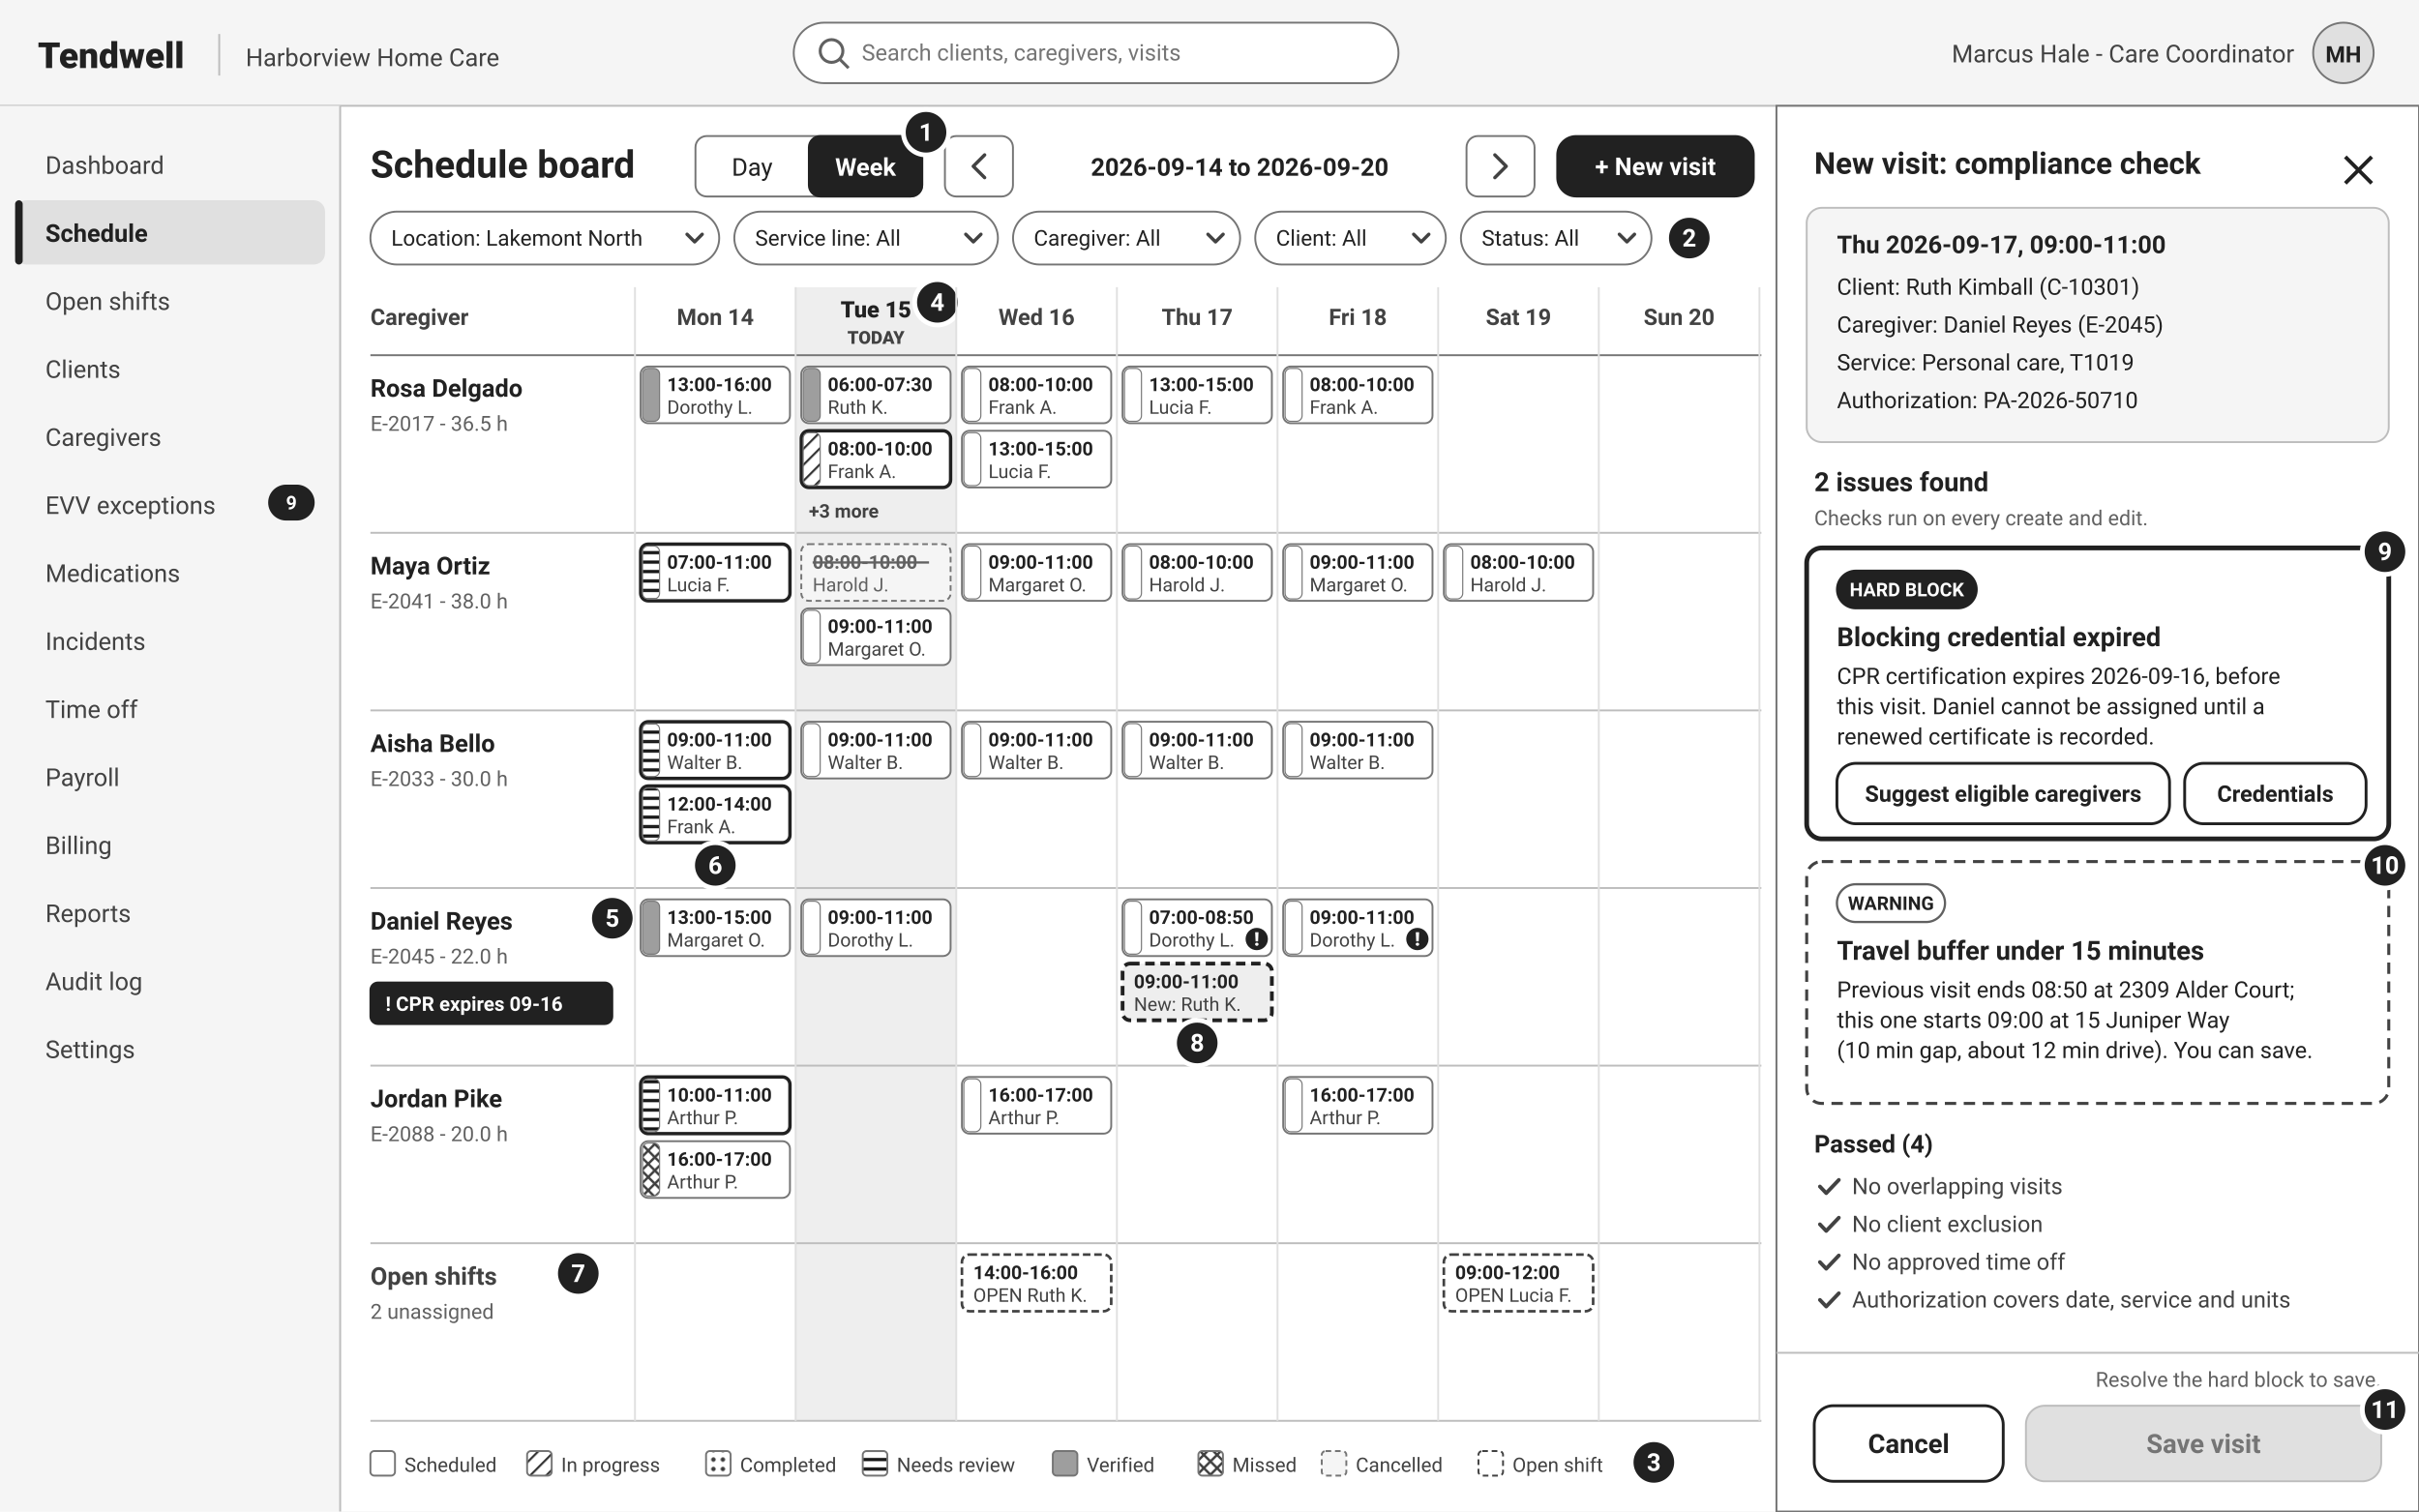
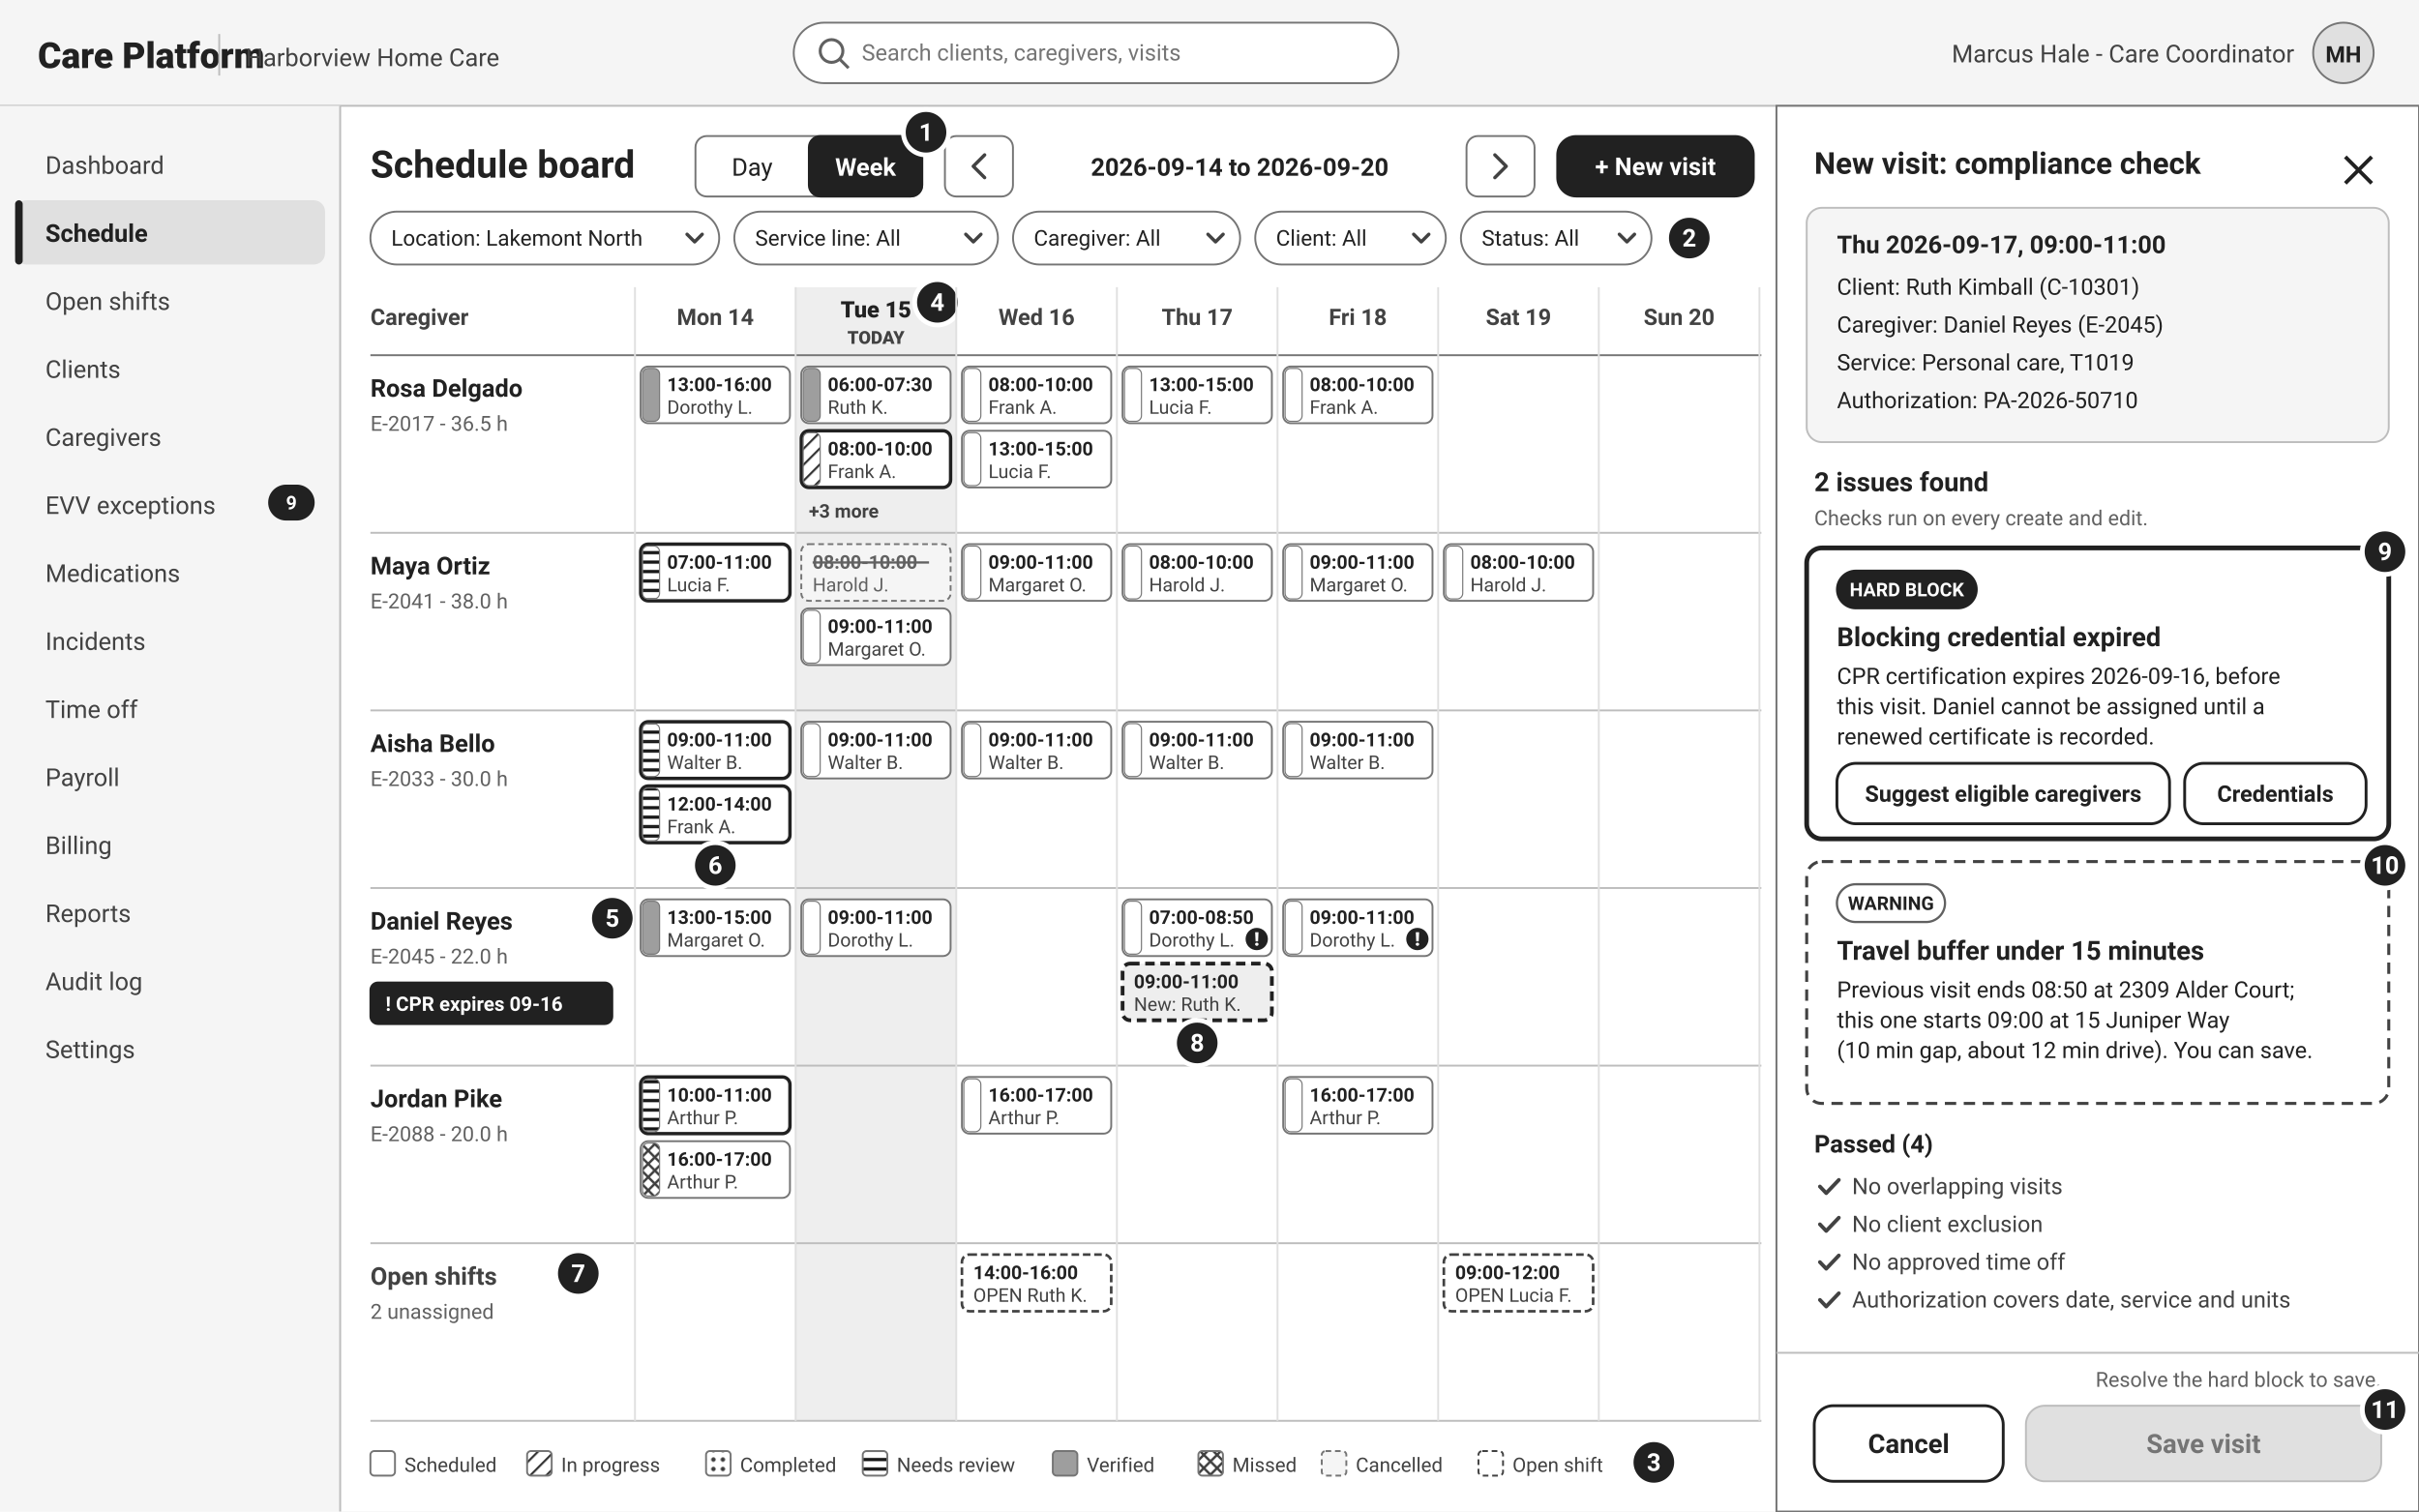
<svg xmlns="http://www.w3.org/2000/svg" width="1280" height="800" viewBox="0 0 1280 800" role="img" aria-labelledby="wf-title wf-desc">
  <defs>
    <pattern id="pHatch" width="6" height="6" patternUnits="userSpaceOnUse" patternTransform="rotate(45)">
      <rect width="6" height="6" fill="#ffffff" />
      <line x1="0" y1="0" x2="0" y2="6" stroke="#424242" stroke-width="2.4" />
    </pattern>
    <pattern id="pDots" width="5" height="5" patternUnits="userSpaceOnUse">
      <rect width="5" height="5" fill="#ffffff" />
      <circle cx="2.5" cy="2.5" r="1.2" fill="#424242" />
    </pattern>
    <pattern id="pCross" width="7" height="7" patternUnits="userSpaceOnUse">
      <rect width="7" height="7" fill="#ffffff" />
      <path d="M0 0L7 7M7 0L0 7" stroke="#424242" stroke-width="1.3" />
    </pattern>
    <pattern id="pLines" width="5" height="5" patternUnits="userSpaceOnUse">
      <rect width="5" height="5" fill="#ffffff" />
      <line x1="0" y1="2.5" x2="5" y2="2.5" stroke="#212121" stroke-width="1.8" />
    </pattern>
  </defs>
  <rect x="0" y="0" width="1280" height="800" fill="#ffffff" />
  <g font-family="system-ui, -apple-system, 'Segoe UI', Roboto, Helvetica, Arial, sans-serif">
    <rect x="0" y="0" width="1280" height="56" rx="0" fill="#f5f5f5" stroke="none" />
    <line x1="0" y1="56" x2="1280" y2="56" stroke="#bdbdbd" stroke-width="1" />
-     <text x="20" y="36" font-size="19" font-weight="800" fill="#212121" text-anchor="start">Tendwell</text>
+     <text x="20" y="36" font-size="19" font-weight="800" fill="#212121" text-anchor="start">Care Platform</text>
    <line x1="116" y1="18" x2="116" y2="40" stroke="#bdbdbd" stroke-width="1" />
    <text x="130" y="35" font-size="13" font-weight="400" fill="#424242" text-anchor="start">Harborview Home Care</text>
    <rect x="420" y="12" width="320" height="32" rx="16" fill="#ffffff" stroke="#757575" stroke-width="1" />
    <circle cx="440" cy="27" r="6" fill="#ffffff" stroke="#616161" stroke-width="1.6" />
    <line x1="444" y1="31" x2="449" y2="36" stroke="#616161" stroke-width="1.6" />
    <text x="456" y="32" font-size="12" font-weight="400" fill="#757575" text-anchor="start">Search clients, caregivers, visits</text>
    <text x="1214" y="33" font-size="13" font-weight="400" fill="#424242" text-anchor="end">Marcus Hale  -  Care Coordinator</text>
    <circle cx="1240" cy="28" r="16" fill="#e0e0e0" stroke="#757575" stroke-width="1" />
    <text x="1240" y="33" font-size="12" font-weight="600" fill="#212121" text-anchor="middle">MH</text>
    <rect x="0" y="56" width="180" height="744" rx="0" fill="#f5f5f5" stroke="none" />
    <line x1="180" y1="56" x2="180" y2="800" stroke="#bdbdbd" stroke-width="1" />
    <text x="24" y="92" font-size="13" font-weight="400" fill="#424242" text-anchor="start">Dashboard</text>
    <rect x="8" y="106" width="164" height="34" rx="6" fill="#e0e0e0" stroke="none" />
    <rect x="8" y="106" width="4" height="34" rx="2" fill="#212121" stroke="none" />
    <text x="24" y="128" font-size="13" font-weight="700" fill="#212121" text-anchor="start">Schedule</text>
    <text x="24" y="164" font-size="13" font-weight="400" fill="#424242" text-anchor="start">Open shifts</text>
    <text x="24" y="200" font-size="13" font-weight="400" fill="#424242" text-anchor="start">Clients</text>
    <text x="24" y="236" font-size="13" font-weight="400" fill="#424242" text-anchor="start">Caregivers</text>
    <text x="24" y="272" font-size="13" font-weight="400" fill="#424242" text-anchor="start">EVV exceptions</text>
    <rect x="142.4" y="257" width="23.6" height="18" rx="9.0" fill="#212121" stroke="#212121" stroke-width="1" />
    <text x="154.2" y="269.6" font-size="10" font-weight="600" fill="#ffffff" text-anchor="middle">9</text>
    <text x="24" y="308" font-size="13" font-weight="400" fill="#424242" text-anchor="start">Medications</text>
    <text x="24" y="344" font-size="13" font-weight="400" fill="#424242" text-anchor="start">Incidents</text>
    <text x="24" y="380" font-size="13" font-weight="400" fill="#424242" text-anchor="start">Time off</text>
    <text x="24" y="416" font-size="13" font-weight="400" fill="#424242" text-anchor="start">Payroll</text>
    <text x="24" y="452" font-size="13" font-weight="400" fill="#424242" text-anchor="start">Billing</text>
    <text x="24" y="488" font-size="13" font-weight="400" fill="#424242" text-anchor="start">Reports</text>
    <text x="24" y="524" font-size="13" font-weight="400" fill="#424242" text-anchor="start">Audit log</text>
    <text x="24" y="560" font-size="13" font-weight="400" fill="#424242" text-anchor="start">Settings</text>
    <text x="196" y="94" font-size="20" font-weight="700" fill="#212121" text-anchor="start">Schedule board</text>
    <rect x="368" y="72" width="120" height="32" rx="6" fill="#ffffff" stroke="#757575" stroke-width="1" />
    <rect x="428" y="72" width="60" height="32" rx="6" fill="#212121" stroke="#212121" stroke-width="1" />
    <text x="398" y="93" font-size="13" font-weight="400" fill="#212121" text-anchor="middle">Day</text>
    <text x="458" y="93" font-size="13" font-weight="700" fill="#ffffff" text-anchor="middle">Week</text>
    <rect x="500" y="72" width="36" height="32" rx="6" fill="#ffffff" stroke="#757575" stroke-width="1" />
    <path d="M521.0 82 L515.0 88 L521.0 94" fill="none" stroke="#424242" stroke-width="1.8" stroke-linecap="round" stroke-linejoin="round" />
    <text x="656" y="93" font-size="13" font-weight="700" fill="#212121" text-anchor="middle">2026-09-14 to 2026-09-20</text>
    <rect x="776" y="72" width="36" height="32" rx="6" fill="#ffffff" stroke="#757575" stroke-width="1" />
    <path d="M791.0 82 L797.0 88 L791.0 94" fill="none" stroke="#424242" stroke-width="1.8" stroke-linecap="round" stroke-linejoin="round" />
    <rect x="824" y="72" width="104" height="32" rx="10" fill="#212121" stroke="#212121" stroke-width="1" />
    <text x="876.0" y="92.68" font-size="13" font-weight="600" fill="#ffffff" text-anchor="middle">+ New visit</text>
    <circle cx="490" cy="70" r="12" fill="#212121" stroke="#ffffff" stroke-width="2.5" />
    <text x="490" y="74.5" font-size="13" font-weight="700" fill="#ffffff" text-anchor="middle">1</text>
    <rect x="196" y="112" width="184.56" height="28" rx="14" fill="#ffffff" stroke="#757575" stroke-width="1" />
    <text x="207" y="130" font-size="11.5" font-weight="400" fill="#212121" text-anchor="start">Location: Lakemont North</text>
    <path d="M363.56 124.0 L367.56 128.0 L371.56 124.0" fill="none" stroke="#424242" stroke-width="1.8" stroke-linecap="round" stroke-linejoin="round" />
    <rect x="388.56" y="112" width="139.48" height="28" rx="14" fill="#ffffff" stroke="#757575" stroke-width="1" />
    <text x="399.56" y="130" font-size="11.5" font-weight="400" fill="#212121" text-anchor="start">Service line: All</text>
    <path d="M511.04 124.0 L515.04 128.0 L519.04 124.0" fill="none" stroke="#424242" stroke-width="1.8" stroke-linecap="round" stroke-linejoin="round" />
    <rect x="536.04" y="112" width="120.16" height="28" rx="14" fill="#ffffff" stroke="#757575" stroke-width="1" />
    <text x="547.04" y="130" font-size="11.5" font-weight="400" fill="#212121" text-anchor="start">Caregiver: All</text>
    <path d="M639.2 124.0 L643.2 128.0 L647.2 124.0" fill="none" stroke="#424242" stroke-width="1.8" stroke-linecap="round" stroke-linejoin="round" />
    <rect x="664.2" y="112" width="100.84" height="28" rx="14" fill="#ffffff" stroke="#757575" stroke-width="1" />
    <text x="675.2" y="130" font-size="11.5" font-weight="400" fill="#212121" text-anchor="start">Client: All</text>
    <path d="M748.04 124.0 L752.04 128.0 L756.04 124.0" fill="none" stroke="#424242" stroke-width="1.8" stroke-linecap="round" stroke-linejoin="round" />
    <rect x="773.04" y="112" width="100.84" height="28" rx="14" fill="#ffffff" stroke="#757575" stroke-width="1" />
    <text x="784.04" y="130" font-size="11.5" font-weight="400" fill="#212121" text-anchor="start">Status: All</text>
    <path d="M856.88 124.0 L860.88 128.0 L864.88 124.0" fill="none" stroke="#424242" stroke-width="1.8" stroke-linecap="round" stroke-linejoin="round" />
    <circle cx="893.88" cy="126" r="12" fill="#212121" stroke="#ffffff" stroke-width="2.5" />
    <text x="893.88" y="130.5" font-size="13" font-weight="700" fill="#ffffff" text-anchor="middle">2</text>
    <rect x="421" y="152" width="85" height="600" rx="0" fill="#eeeeee" stroke="none" />
    <text x="196" y="172" font-size="12" font-weight="700" fill="#424242" text-anchor="start">Caregiver</text>
    <text x="378.5" y="172" font-size="12" font-weight="600" fill="#424242" text-anchor="middle">Mon 14</text>
    <text x="463.5" y="168" font-size="12" font-weight="800" fill="#212121" text-anchor="middle">Tue 15</text>
    <text x="463.5" y="182" font-size="9.5" font-weight="800" fill="#424242" text-anchor="middle">TODAY</text>
    <text x="548.5" y="172" font-size="12" font-weight="600" fill="#424242" text-anchor="middle">Wed 16</text>
    <text x="633.5" y="172" font-size="12" font-weight="600" fill="#424242" text-anchor="middle">Thu 17</text>
    <text x="718.5" y="172" font-size="12" font-weight="600" fill="#424242" text-anchor="middle">Fri 18</text>
    <text x="803.5" y="172" font-size="12" font-weight="600" fill="#424242" text-anchor="middle">Sat 19</text>
    <text x="888.5" y="172" font-size="12" font-weight="600" fill="#424242" text-anchor="middle">Sun 20</text>
    <line x1="196" y1="188" x2="932" y2="188" stroke="#757575" stroke-width="1" />
    <circle cx="496" cy="160" r="12" fill="#212121" stroke="#ffffff" stroke-width="2.5" />
    <text x="496" y="164.5" font-size="13" font-weight="700" fill="#ffffff" text-anchor="middle">4</text>
    <line x1="196" y1="282" x2="932" y2="282" stroke="#bdbdbd" stroke-width="1" />
    <text x="196" y="210" font-size="13" font-weight="700" fill="#212121" text-anchor="start">Rosa Delgado</text>
    <text x="196" y="228" font-size="11" font-weight="400" fill="#616161" text-anchor="start">E-2017  -  36.5 h</text>
    <rect x="339" y="194" width="79" height="30" rx="4" fill="#ffffff" stroke="#757575" stroke-width="1" />
    <rect x="340" y="195" width="9" height="28" rx="3" fill="#9e9e9e" stroke="#757575" stroke-width="0.6" />
    <text x="353" y="207" font-size="10" font-weight="700" fill="#212121" text-anchor="start">13:00-16:00</text>
    <text x="353" y="219" font-size="10" font-weight="400" fill="#424242" text-anchor="start">Dorothy L.</text>
    <rect x="424" y="194" width="79" height="30" rx="4" fill="#ffffff" stroke="#757575" stroke-width="1" />
    <rect x="425" y="195" width="9" height="28" rx="3" fill="#9e9e9e" stroke="#757575" stroke-width="0.6" />
    <text x="438" y="207" font-size="10" font-weight="700" fill="#212121" text-anchor="start">06:00-07:30</text>
    <text x="438" y="219" font-size="10" font-weight="400" fill="#424242" text-anchor="start">Ruth K.</text>
    <rect x="424" y="228" width="79" height="30" rx="4" fill="#ffffff" stroke="#212121" stroke-width="1.8" />
    <rect x="425" y="229" width="9" height="28" rx="3" fill="url(#pHatch)" stroke="#757575" stroke-width="0.6" />
    <text x="438" y="241" font-size="10" font-weight="700" fill="#212121" text-anchor="start">08:00-10:00</text>
    <text x="438" y="253" font-size="10" font-weight="400" fill="#424242" text-anchor="start">Frank A.</text>
    <text x="428" y="274" font-size="10" font-weight="700" fill="#424242" text-anchor="start">+3 more</text>
    <rect x="509" y="194" width="79" height="30" rx="4" fill="#ffffff" stroke="#757575" stroke-width="1" />
    <rect x="510" y="195" width="9" height="28" rx="3" fill="#ffffff" stroke="#757575" stroke-width="0.6" />
    <text x="523" y="207" font-size="10" font-weight="700" fill="#212121" text-anchor="start">08:00-10:00</text>
    <text x="523" y="219" font-size="10" font-weight="400" fill="#424242" text-anchor="start">Frank A.</text>
    <rect x="509" y="228" width="79" height="30" rx="4" fill="#ffffff" stroke="#757575" stroke-width="1" />
    <rect x="510" y="229" width="9" height="28" rx="3" fill="#ffffff" stroke="#757575" stroke-width="0.6" />
    <text x="523" y="241" font-size="10" font-weight="700" fill="#212121" text-anchor="start">13:00-15:00</text>
    <text x="523" y="253" font-size="10" font-weight="400" fill="#424242" text-anchor="start">Lucia F.</text>
    <rect x="594" y="194" width="79" height="30" rx="4" fill="#ffffff" stroke="#757575" stroke-width="1" />
    <rect x="595" y="195" width="9" height="28" rx="3" fill="#ffffff" stroke="#757575" stroke-width="0.6" />
    <text x="608" y="207" font-size="10" font-weight="700" fill="#212121" text-anchor="start">13:00-15:00</text>
    <text x="608" y="219" font-size="10" font-weight="400" fill="#424242" text-anchor="start">Lucia F.</text>
    <rect x="679" y="194" width="79" height="30" rx="4" fill="#ffffff" stroke="#757575" stroke-width="1" />
    <rect x="680" y="195" width="9" height="28" rx="3" fill="#ffffff" stroke="#757575" stroke-width="0.6" />
    <text x="693" y="207" font-size="10" font-weight="700" fill="#212121" text-anchor="start">08:00-10:00</text>
    <text x="693" y="219" font-size="10" font-weight="400" fill="#424242" text-anchor="start">Frank A.</text>
    <line x1="196" y1="376" x2="932" y2="376" stroke="#bdbdbd" stroke-width="1" />
    <text x="196" y="304" font-size="13" font-weight="700" fill="#212121" text-anchor="start">Maya Ortiz</text>
    <text x="196" y="322" font-size="11" font-weight="400" fill="#616161" text-anchor="start">E-2041  -  38.0 h</text>
    <rect x="339" y="288" width="79" height="30" rx="4" fill="#ffffff" stroke="#212121" stroke-width="1.8" />
    <rect x="340" y="289" width="9" height="28" rx="3" fill="url(#pLines)" stroke="#757575" stroke-width="0.6" />
    <text x="353" y="301" font-size="10" font-weight="700" fill="#212121" text-anchor="start">07:00-11:00</text>
    <text x="353" y="313" font-size="10" font-weight="400" fill="#424242" text-anchor="start">Lucia F.</text>
    <rect x="424" y="288" width="79" height="30" rx="4" fill="#f5f5f5" stroke="#757575" stroke-width="1" stroke-dasharray="3 2" />
    <text x="430" y="301" font-size="10" font-weight="700" fill="#616161" text-anchor="start">08:00-10:00</text>
    <line x1="430" y1="297.7" x2="491.6" y2="297.7" stroke="#616161" stroke-width="1.2" />
    <text x="430" y="313" font-size="10" font-weight="400" fill="#616161" text-anchor="start">Harold J.</text>
    <rect x="424" y="322" width="79" height="30" rx="4" fill="#ffffff" stroke="#757575" stroke-width="1" />
    <rect x="425" y="323" width="9" height="28" rx="3" fill="#ffffff" stroke="#757575" stroke-width="0.6" />
    <text x="438" y="335" font-size="10" font-weight="700" fill="#212121" text-anchor="start">09:00-11:00</text>
    <text x="438" y="347" font-size="10" font-weight="400" fill="#424242" text-anchor="start">Margaret O.</text>
    <rect x="509" y="288" width="79" height="30" rx="4" fill="#ffffff" stroke="#757575" stroke-width="1" />
    <rect x="510" y="289" width="9" height="28" rx="3" fill="#ffffff" stroke="#757575" stroke-width="0.6" />
    <text x="523" y="301" font-size="10" font-weight="700" fill="#212121" text-anchor="start">09:00-11:00</text>
    <text x="523" y="313" font-size="10" font-weight="400" fill="#424242" text-anchor="start">Margaret O.</text>
    <rect x="594" y="288" width="79" height="30" rx="4" fill="#ffffff" stroke="#757575" stroke-width="1" />
    <rect x="595" y="289" width="9" height="28" rx="3" fill="#ffffff" stroke="#757575" stroke-width="0.6" />
    <text x="608" y="301" font-size="10" font-weight="700" fill="#212121" text-anchor="start">08:00-10:00</text>
    <text x="608" y="313" font-size="10" font-weight="400" fill="#424242" text-anchor="start">Harold J.</text>
    <rect x="679" y="288" width="79" height="30" rx="4" fill="#ffffff" stroke="#757575" stroke-width="1" />
    <rect x="680" y="289" width="9" height="28" rx="3" fill="#ffffff" stroke="#757575" stroke-width="0.6" />
    <text x="693" y="301" font-size="10" font-weight="700" fill="#212121" text-anchor="start">09:00-11:00</text>
    <text x="693" y="313" font-size="10" font-weight="400" fill="#424242" text-anchor="start">Margaret O.</text>
    <rect x="764" y="288" width="79" height="30" rx="4" fill="#ffffff" stroke="#757575" stroke-width="1" />
    <rect x="765" y="289" width="9" height="28" rx="3" fill="#ffffff" stroke="#757575" stroke-width="0.6" />
    <text x="778" y="301" font-size="10" font-weight="700" fill="#212121" text-anchor="start">08:00-10:00</text>
    <text x="778" y="313" font-size="10" font-weight="400" fill="#424242" text-anchor="start">Harold J.</text>
    <line x1="196" y1="470" x2="932" y2="470" stroke="#bdbdbd" stroke-width="1" />
    <text x="196" y="398" font-size="13" font-weight="700" fill="#212121" text-anchor="start">Aisha Bello</text>
    <text x="196" y="416" font-size="11" font-weight="400" fill="#616161" text-anchor="start">E-2033  -  30.0 h</text>
    <rect x="339" y="382" width="79" height="30" rx="4" fill="#ffffff" stroke="#212121" stroke-width="1.8" />
    <rect x="340" y="383" width="9" height="28" rx="3" fill="url(#pLines)" stroke="#757575" stroke-width="0.6" />
    <text x="353" y="395" font-size="10" font-weight="700" fill="#212121" text-anchor="start">09:00-11:00</text>
    <text x="353" y="407" font-size="10" font-weight="400" fill="#424242" text-anchor="start">Walter B.</text>
    <rect x="339" y="416" width="79" height="30" rx="4" fill="#ffffff" stroke="#212121" stroke-width="1.8" />
    <rect x="340" y="417" width="9" height="28" rx="3" fill="url(#pLines)" stroke="#757575" stroke-width="0.6" />
    <text x="353" y="429" font-size="10" font-weight="700" fill="#212121" text-anchor="start">12:00-14:00</text>
    <text x="353" y="441" font-size="10" font-weight="400" fill="#424242" text-anchor="start">Frank A.</text>
    <rect x="424" y="382" width="79" height="30" rx="4" fill="#ffffff" stroke="#757575" stroke-width="1" />
    <rect x="425" y="383" width="9" height="28" rx="3" fill="#ffffff" stroke="#757575" stroke-width="0.6" />
    <text x="438" y="395" font-size="10" font-weight="700" fill="#212121" text-anchor="start">09:00-11:00</text>
    <text x="438" y="407" font-size="10" font-weight="400" fill="#424242" text-anchor="start">Walter B.</text>
    <rect x="509" y="382" width="79" height="30" rx="4" fill="#ffffff" stroke="#757575" stroke-width="1" />
    <rect x="510" y="383" width="9" height="28" rx="3" fill="#ffffff" stroke="#757575" stroke-width="0.6" />
    <text x="523" y="395" font-size="10" font-weight="700" fill="#212121" text-anchor="start">09:00-11:00</text>
    <text x="523" y="407" font-size="10" font-weight="400" fill="#424242" text-anchor="start">Walter B.</text>
    <rect x="594" y="382" width="79" height="30" rx="4" fill="#ffffff" stroke="#757575" stroke-width="1" />
    <rect x="595" y="383" width="9" height="28" rx="3" fill="#ffffff" stroke="#757575" stroke-width="0.6" />
    <text x="608" y="395" font-size="10" font-weight="700" fill="#212121" text-anchor="start">09:00-11:00</text>
    <text x="608" y="407" font-size="10" font-weight="400" fill="#424242" text-anchor="start">Walter B.</text>
    <rect x="679" y="382" width="79" height="30" rx="4" fill="#ffffff" stroke="#757575" stroke-width="1" />
    <rect x="680" y="383" width="9" height="28" rx="3" fill="#ffffff" stroke="#757575" stroke-width="0.6" />
    <text x="693" y="395" font-size="10" font-weight="700" fill="#212121" text-anchor="start">09:00-11:00</text>
    <text x="693" y="407" font-size="10" font-weight="400" fill="#424242" text-anchor="start">Walter B.</text>
    <line x1="196" y1="564" x2="932" y2="564" stroke="#bdbdbd" stroke-width="1" />
    <text x="196" y="492" font-size="13" font-weight="700" fill="#212121" text-anchor="start">Daniel Reyes</text>
    <text x="196" y="510" font-size="11" font-weight="400" fill="#616161" text-anchor="start">E-2045  -  22.0 h</text>
    <rect x="196" y="520" width="128" height="22" rx="4" fill="#212121" stroke="#212121" stroke-width="1" />
    <text x="204" y="535" font-size="10.5" font-weight="700" fill="#ffffff" text-anchor="start">! CPR expires 09-16</text>
    <circle cx="324" cy="486" r="12" fill="#212121" stroke="#ffffff" stroke-width="2.5" />
    <text x="324" y="490.5" font-size="13" font-weight="700" fill="#ffffff" text-anchor="middle">5</text>
    <rect x="339" y="476" width="79" height="30" rx="4" fill="#ffffff" stroke="#757575" stroke-width="1" />
    <rect x="340" y="477" width="9" height="28" rx="3" fill="#9e9e9e" stroke="#757575" stroke-width="0.6" />
    <text x="353" y="489" font-size="10" font-weight="700" fill="#212121" text-anchor="start">13:00-15:00</text>
    <text x="353" y="501" font-size="10" font-weight="400" fill="#424242" text-anchor="start">Margaret O.</text>
    <rect x="424" y="476" width="79" height="30" rx="4" fill="#ffffff" stroke="#757575" stroke-width="1" />
    <rect x="425" y="477" width="9" height="28" rx="3" fill="#ffffff" stroke="#757575" stroke-width="0.6" />
    <text x="438" y="489" font-size="10" font-weight="700" fill="#212121" text-anchor="start">09:00-11:00</text>
    <text x="438" y="501" font-size="10" font-weight="400" fill="#424242" text-anchor="start">Dorothy L.</text>
    <rect x="594" y="476" width="79" height="30" rx="4" fill="#ffffff" stroke="#757575" stroke-width="1" />
    <rect x="595" y="477" width="9" height="28" rx="3" fill="#ffffff" stroke="#757575" stroke-width="0.6" />
    <text x="608" y="489" font-size="10" font-weight="700" fill="#212121" text-anchor="start">07:00-08:50</text>
    <text x="608" y="501" font-size="10" font-weight="400" fill="#424242" text-anchor="start">Dorothy L.</text>
    <circle cx="665" cy="497" r="6.5" fill="#212121" stroke="#ffffff" stroke-width="1.2" />
    <text x="665" y="500.5" font-size="10" font-weight="800" fill="#ffffff" text-anchor="middle">!</text>
    <rect x="594" y="510" width="79" height="30" rx="4" fill="#eeeeee" stroke="#212121" stroke-width="2" stroke-dasharray="5 3" />
    <text x="600" y="523" font-size="10" font-weight="700" fill="#212121" text-anchor="start">09:00-11:00</text>
    <text x="600" y="535" font-size="10" font-weight="400" fill="#424242" text-anchor="start">New: Ruth K.</text>
    <rect x="679" y="476" width="79" height="30" rx="4" fill="#ffffff" stroke="#757575" stroke-width="1" />
    <rect x="680" y="477" width="9" height="28" rx="3" fill="#ffffff" stroke="#757575" stroke-width="0.6" />
    <text x="693" y="489" font-size="10" font-weight="700" fill="#212121" text-anchor="start">09:00-11:00</text>
    <text x="693" y="501" font-size="10" font-weight="400" fill="#424242" text-anchor="start">Dorothy L.</text>
    <circle cx="750" cy="497" r="6.5" fill="#212121" stroke="#ffffff" stroke-width="1.2" />
    <text x="750" y="500.5" font-size="10" font-weight="800" fill="#ffffff" text-anchor="middle">!</text>
    <line x1="196" y1="658" x2="932" y2="658" stroke="#bdbdbd" stroke-width="1" />
    <text x="196" y="586" font-size="13" font-weight="700" fill="#212121" text-anchor="start">Jordan Pike</text>
    <text x="196" y="604" font-size="11" font-weight="400" fill="#616161" text-anchor="start">E-2088  -  20.0 h</text>
    <rect x="339" y="570" width="79" height="30" rx="4" fill="#ffffff" stroke="#212121" stroke-width="1.8" />
    <rect x="340" y="571" width="9" height="28" rx="3" fill="url(#pLines)" stroke="#757575" stroke-width="0.6" />
    <text x="353" y="583" font-size="10" font-weight="700" fill="#212121" text-anchor="start">10:00-11:00</text>
    <text x="353" y="595" font-size="10" font-weight="400" fill="#424242" text-anchor="start">Arthur P.</text>
    <rect x="339" y="604" width="79" height="30" rx="4" fill="#ffffff" stroke="#757575" stroke-width="1" />
    <rect x="340" y="605" width="9" height="28" rx="3" fill="url(#pCross)" stroke="#757575" stroke-width="0.6" />
    <text x="353" y="617" font-size="10" font-weight="700" fill="#212121" text-anchor="start">16:00-17:00</text>
    <text x="353" y="629" font-size="10" font-weight="400" fill="#424242" text-anchor="start">Arthur P.</text>
    <rect x="509" y="570" width="79" height="30" rx="4" fill="#ffffff" stroke="#757575" stroke-width="1" />
    <rect x="510" y="571" width="9" height="28" rx="3" fill="#ffffff" stroke="#757575" stroke-width="0.6" />
    <text x="523" y="583" font-size="10" font-weight="700" fill="#212121" text-anchor="start">16:00-17:00</text>
    <text x="523" y="595" font-size="10" font-weight="400" fill="#424242" text-anchor="start">Arthur P.</text>
    <rect x="679" y="570" width="79" height="30" rx="4" fill="#ffffff" stroke="#757575" stroke-width="1" />
    <rect x="680" y="571" width="9" height="28" rx="3" fill="#ffffff" stroke="#757575" stroke-width="0.6" />
    <text x="693" y="583" font-size="10" font-weight="700" fill="#212121" text-anchor="start">16:00-17:00</text>
    <text x="693" y="595" font-size="10" font-weight="400" fill="#424242" text-anchor="start">Arthur P.</text>
    <line x1="196" y1="752" x2="932" y2="752" stroke="#bdbdbd" stroke-width="1" />
    <text x="196" y="680" font-size="13" font-weight="700" fill="#424242" text-anchor="start">Open shifts</text>
    <text x="196" y="698" font-size="11" font-weight="400" fill="#616161" text-anchor="start">2 unassigned</text>
    <rect x="509" y="664" width="79" height="30" rx="4" fill="#ffffff" stroke="#424242" stroke-width="1.4" stroke-dasharray="4 2" />
    <text x="515" y="677" font-size="10" font-weight="700" fill="#212121" text-anchor="start">14:00-16:00</text>
    <text x="515" y="689" font-size="10" font-weight="400" fill="#424242" text-anchor="start">OPEN  Ruth K.</text>
    <rect x="764" y="664" width="79" height="30" rx="4" fill="#ffffff" stroke="#424242" stroke-width="1.4" stroke-dasharray="4 2" />
    <text x="770" y="677" font-size="10" font-weight="700" fill="#212121" text-anchor="start">09:00-12:00</text>
    <text x="770" y="689" font-size="10" font-weight="400" fill="#424242" text-anchor="start">OPEN  Lucia F.</text>
    <line x1="336" y1="152" x2="336" y2="752" stroke="#e0e0e0" stroke-width="1" />
    <line x1="421" y1="152" x2="421" y2="752" stroke="#e0e0e0" stroke-width="1" />
    <line x1="506" y1="152" x2="506" y2="752" stroke="#e0e0e0" stroke-width="1" />
    <line x1="591" y1="152" x2="591" y2="752" stroke="#e0e0e0" stroke-width="1" />
    <line x1="676" y1="152" x2="676" y2="752" stroke="#e0e0e0" stroke-width="1" />
    <line x1="761" y1="152" x2="761" y2="752" stroke="#e0e0e0" stroke-width="1" />
    <line x1="846" y1="152" x2="846" y2="752" stroke="#e0e0e0" stroke-width="1" />
    <line x1="931" y1="152" x2="931" y2="752" stroke="#e0e0e0" stroke-width="1" />
    <circle cx="378.5" cy="458" r="12" fill="#212121" stroke="#ffffff" stroke-width="2.5" />
    <text x="378.5" y="462.5" font-size="13" font-weight="700" fill="#ffffff" text-anchor="middle">6</text>
    <circle cx="306" cy="674" r="12" fill="#212121" stroke="#ffffff" stroke-width="2.5" />
    <text x="306" y="678.5" font-size="13" font-weight="700" fill="#ffffff" text-anchor="middle">7</text>
    <circle cx="633.5" cy="552" r="12" fill="#212121" stroke="#ffffff" stroke-width="2.5" />
    <text x="633.5" y="556.5" font-size="13" font-weight="700" fill="#ffffff" text-anchor="middle">8</text>
    <rect x="196" y="768" width="13" height="13" rx="2" fill="#ffffff" stroke="#757575" stroke-width="1" />
    <text x="214" y="779" font-size="10.5" font-weight="400" fill="#424242" text-anchor="start">Scheduled</text>
    <rect x="278.92" y="768" width="13" height="13" rx="2" fill="url(#pHatch)" stroke="#757575" stroke-width="1" />
    <text x="296.92" y="779" font-size="10.5" font-weight="400" fill="#424242" text-anchor="start">In progress</text>
    <rect x="373.6" y="768" width="13" height="13" rx="2" fill="url(#pDots)" stroke="#757575" stroke-width="1" />
    <text x="391.6" y="779" font-size="10.5" font-weight="400" fill="#424242" text-anchor="start">Completed</text>
    <rect x="456.52" y="768" width="13" height="13" rx="2" fill="url(#pLines)" stroke="#757575" stroke-width="1" />
    <text x="474.52" y="779" font-size="10.5" font-weight="400" fill="#424242" text-anchor="start">Needs review</text>
    <rect x="557.08" y="768" width="13" height="13" rx="2" fill="#9e9e9e" stroke="#757575" stroke-width="1" />
    <text x="575.08" y="779" font-size="10.5" font-weight="400" fill="#424242" text-anchor="start">Verified</text>
    <rect x="634.12" y="768" width="13" height="13" rx="2" fill="url(#pCross)" stroke="#757575" stroke-width="1" />
    <text x="652.12" y="779" font-size="10.5" font-weight="400" fill="#424242" text-anchor="start">Missed</text>
    <rect x="699.4" y="768" width="13" height="13" rx="2" fill="#f5f5f5" stroke="#757575" stroke-width="1" stroke-dasharray="3 2" />
    <text x="717.4" y="779" font-size="10.5" font-weight="400" fill="#424242" text-anchor="start">Cancelled</text>
    <rect x="782.32" y="768" width="13" height="13" rx="2" fill="#ffffff" stroke="#424242" stroke-width="1" stroke-dasharray="3 2" />
    <text x="800.32" y="779" font-size="10.5" font-weight="400" fill="#424242" text-anchor="start">Open shift</text>
    <circle cx="875.12" cy="774" r="12" fill="#212121" stroke="#ffffff" stroke-width="2.5" />
    <text x="875.12" y="778.5" font-size="13" font-weight="700" fill="#ffffff" text-anchor="middle">3</text>
    <rect x="940" y="56" width="340" height="744" rx="0" fill="#ffffff" stroke="#757575" stroke-width="1" />
    <text x="960" y="92" font-size="16" font-weight="700" fill="#212121" text-anchor="start">New visit: compliance check</text>
    <rect x="1226" y="68" width="44" height="44" rx="6" fill="#ffffff" stroke="none" />
    <line x1="1241" y1="83" x2="1255" y2="97" stroke="#212121" stroke-width="2" />
    <line x1="1255" y1="83" x2="1241" y2="97" stroke="#212121" stroke-width="2" />
    <rect x="956" y="110" width="308" height="124" rx="8" fill="#f5f5f5" stroke="#bdbdbd" stroke-width="1" />
    <text x="972" y="134" font-size="13" font-weight="700" fill="#212121" text-anchor="start">Thu 2026-09-17, 09:00-11:00</text>
    <text x="972" y="156" font-size="12" font-weight="400" fill="#212121" text-anchor="start">Client: Ruth Kimball (C-10301)</text>
    <text x="972" y="176" font-size="12" font-weight="400" fill="#212121" text-anchor="start">Caregiver: Daniel Reyes (E-2045)</text>
    <text x="972" y="196" font-size="12" font-weight="400" fill="#212121" text-anchor="start">Service: Personal care, T1019</text>
    <text x="972" y="216" font-size="12" font-weight="400" fill="#212121" text-anchor="start">Authorization: PA-2026-50710</text>
    <text x="960" y="260" font-size="14" font-weight="700" fill="#212121" text-anchor="start">2 issues found</text>
    <text x="960" y="278" font-size="11" font-weight="400" fill="#616161" text-anchor="start">Checks run on every create and edit.</text>
    <rect x="956" y="290" width="308" height="154" rx="8" fill="#ffffff" stroke="#212121" stroke-width="2.5" />
    <rect x="972" y="302" width="74.0" height="20" rx="10.0" fill="#212121" stroke="#212121" stroke-width="1" />
    <text x="1009.0" y="315.6" font-size="10" font-weight="600" fill="#ffffff" text-anchor="middle">HARD BLOCK</text>
    <text x="972" y="342" font-size="14" font-weight="700" fill="#212121" text-anchor="start">Blocking credential expired</text>
    <text x="972" y="362" font-size="12" font-weight="400" fill="#212121" text-anchor="start">CPR certification expires 2026-09-16, before</text>
    <text x="972" y="378" font-size="12" font-weight="400" fill="#212121" text-anchor="start">this visit. Daniel cannot be assigned until a</text>
    <text x="972" y="394" font-size="12" font-weight="400" fill="#212121" text-anchor="start">renewed certificate is recorded.</text>
    <rect x="972" y="404" width="176" height="32" rx="10" fill="#ffffff" stroke="#212121" stroke-width="1.5" />
    <text x="1060.0" y="424.32" font-size="12" font-weight="600" fill="#212121" text-anchor="middle">Suggest eligible caregivers</text>
    <rect x="1156" y="404" width="96" height="32" rx="10" fill="#ffffff" stroke="#212121" stroke-width="1.5" />
    <text x="1204.0" y="424.32" font-size="12" font-weight="600" fill="#212121" text-anchor="middle">Credentials</text>
    <circle cx="1262" cy="292" r="12" fill="#212121" stroke="#ffffff" stroke-width="2.5" />
    <text x="1262" y="296.5" font-size="13" font-weight="700" fill="#ffffff" text-anchor="middle">9</text>
    <rect x="956" y="456" width="308" height="128" rx="8" fill="#ffffff" stroke="#424242" stroke-width="1.6" stroke-dasharray="6 4" />
    <rect x="972" y="468" width="57.2" height="20" rx="10.0" fill="#ffffff" stroke="#616161" stroke-width="1.2" />
    <text x="1000.6" y="481.6" font-size="10" font-weight="600" fill="#212121" text-anchor="middle">WARNING</text>
    <text x="972" y="508" font-size="14" font-weight="700" fill="#212121" text-anchor="start">Travel buffer under 15 minutes</text>
    <text x="972" y="528" font-size="12" font-weight="400" fill="#212121" text-anchor="start">Previous visit ends 08:50 at 2309 Alder Court;</text>
    <text x="972" y="544" font-size="12" font-weight="400" fill="#212121" text-anchor="start">this one starts 09:00 at 15 Juniper Way</text>
    <text x="972" y="560" font-size="12" font-weight="400" fill="#212121" text-anchor="start">(10 min gap, about 12 min drive). You can save.</text>
    <circle cx="1262" cy="458" r="12" fill="#212121" stroke="#ffffff" stroke-width="2.5" />
    <text x="1262" y="462.5" font-size="13" font-weight="700" fill="#ffffff" text-anchor="middle">10</text>
    <text x="960" y="610" font-size="13" font-weight="700" fill="#212121" text-anchor="start">Passed (4)</text>
    <path d="M963 628 L966.333 631.5 L973 624.5" fill="none" stroke="#424242" stroke-width="2" stroke-linecap="round" stroke-linejoin="round" />
    <text x="980" y="632" font-size="12" font-weight="400" fill="#424242" text-anchor="start">No overlapping visits</text>
    <path d="M963 648 L966.333 651.5 L973 644.5" fill="none" stroke="#424242" stroke-width="2" stroke-linecap="round" stroke-linejoin="round" />
    <text x="980" y="652" font-size="12" font-weight="400" fill="#424242" text-anchor="start">No client exclusion</text>
    <path d="M963 668 L966.333 671.5 L973 664.5" fill="none" stroke="#424242" stroke-width="2" stroke-linecap="round" stroke-linejoin="round" />
    <text x="980" y="672" font-size="12" font-weight="400" fill="#424242" text-anchor="start">No approved time off</text>
    <path d="M963 688 L966.333 691.5 L973 684.5" fill="none" stroke="#424242" stroke-width="2" stroke-linecap="round" stroke-linejoin="round" />
    <text x="980" y="692" font-size="12" font-weight="400" fill="#424242" text-anchor="start">Authorization covers date, service and units</text>
    <line x1="940" y1="716" x2="1280" y2="716" stroke="#bdbdbd" stroke-width="1" />
    <text x="1260" y="734" font-size="11" font-weight="400" fill="#616161" text-anchor="end">Resolve the hard block to save.</text>
    <rect x="960" y="744" width="100" height="40" rx="10" fill="#ffffff" stroke="#212121" stroke-width="1.5" />
    <text x="1010.0" y="769.04" font-size="14" font-weight="600" fill="#212121" text-anchor="middle">Cancel</text>
    <rect x="1072" y="744" width="188" height="40" rx="10" fill="#e0e0e0" stroke="#bdbdbd" stroke-width="1" />
    <text x="1166.0" y="769.04" font-size="14" font-weight="600" fill="#757575" text-anchor="middle">Save visit</text>
    <circle cx="1262" cy="746" r="12" fill="#212121" stroke="#ffffff" stroke-width="2.5" />
    <text x="1262" y="750.5" font-size="13" font-weight="700" fill="#ffffff" text-anchor="middle">11</text>
  </g>
</svg>
